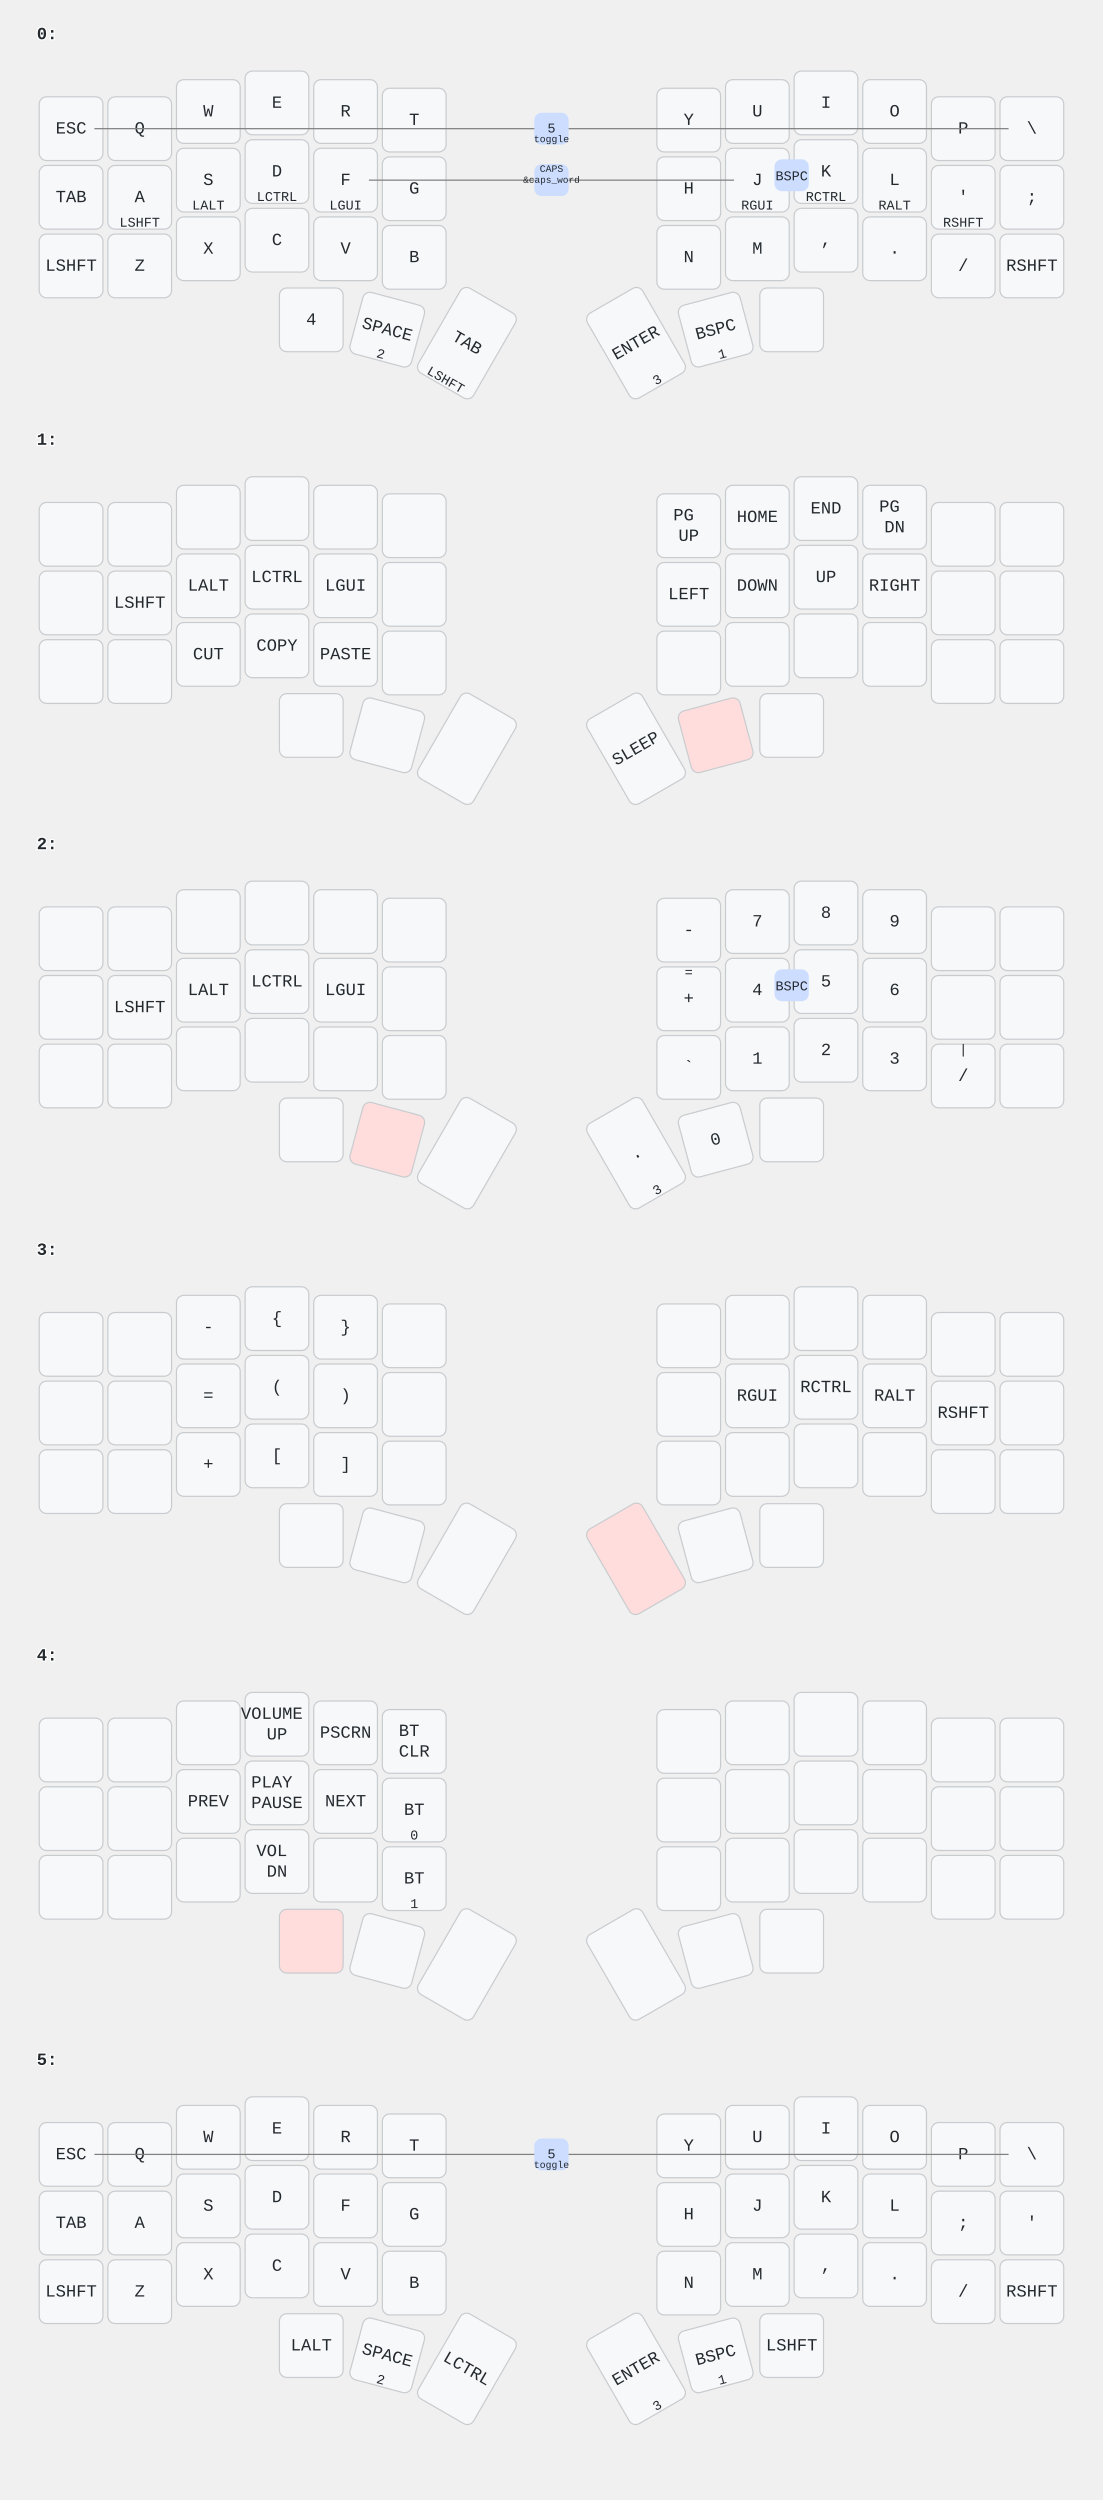
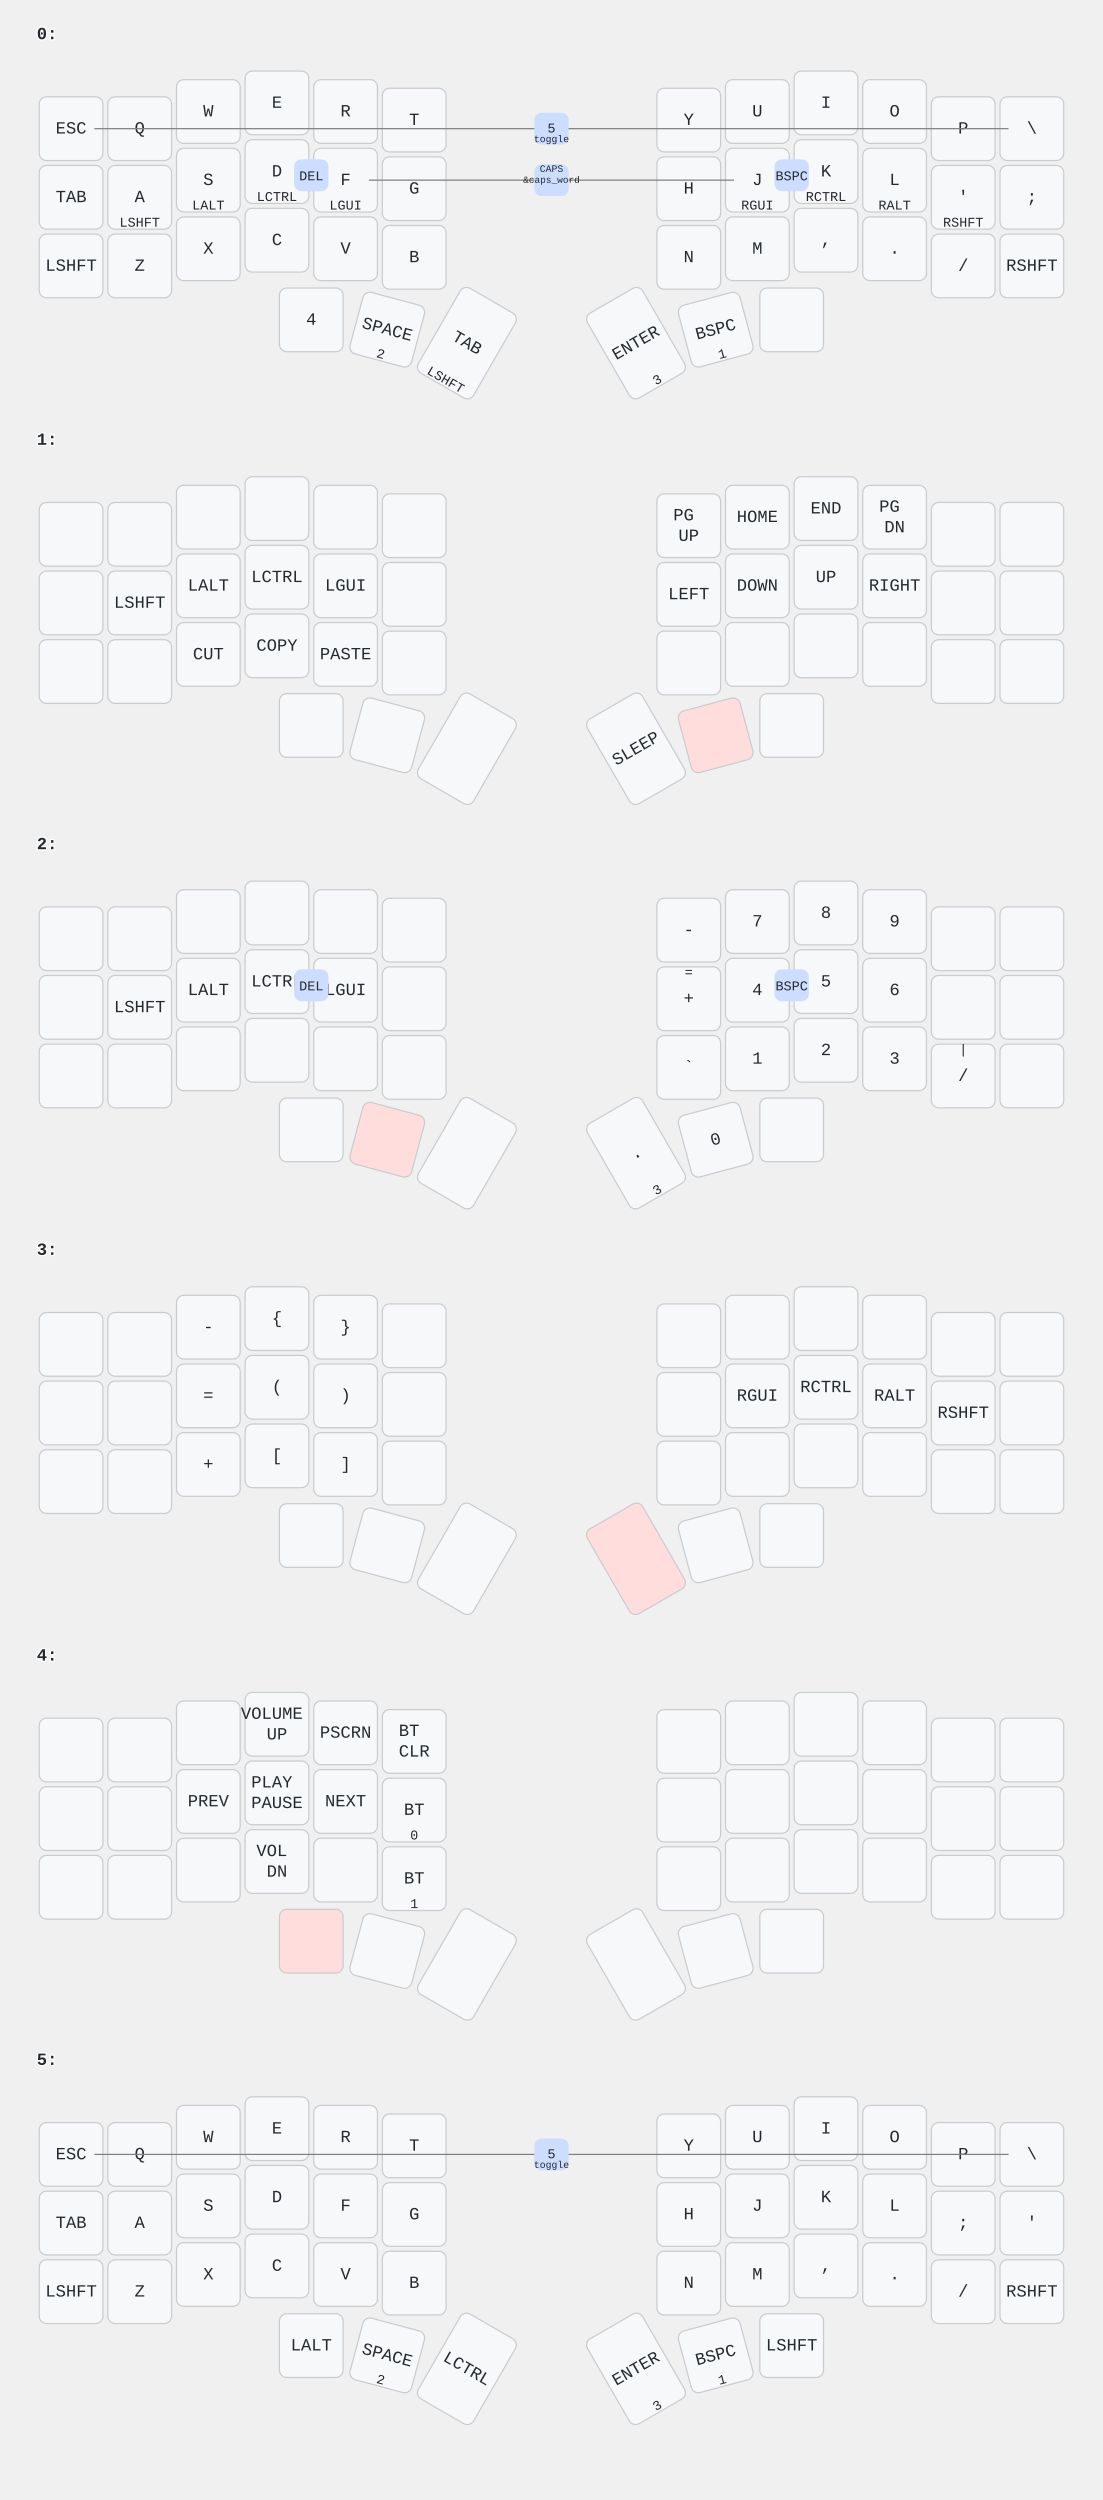
<svg xmlns="http://www.w3.org/2000/svg" width="900" height="2040" viewBox="0 0 900 2040" class="keymap">
  <style>/* inherit to force styles through use tags */
svg path {
    fill: inherit;
}

/* font and background color specifications */
svg.keymap {
    font-family: SFMono-Regular,Consolas,Liberation Mono,Menlo,monospace;
    font-size: 14px;
    font-kerning: normal;
    text-rendering: optimizeLegibility;
    fill: #24292e;
}

/* default key styling */
rect.key {
    fill: #f6f8fa;
    stroke: #c9cccf;
    stroke-width: 1;
}

/* default key side styling, only used is draw_key_sides is set */
rect.side {
    filter: brightness(90%);
}

/* color accent for combo boxes */
rect.combo, rect.combo-separate {
    fill: #cdf;
}

/* color accent for held keys */
rect.held, rect.combo.held {
    fill: #fdd;
}

/* color accent for ghost (optional) keys */
rect.ghost, rect.combo.ghost {
    stroke-dasharray: 4, 4;
    stroke-width: 2;
}

text {
    text-anchor: middle;
    dominant-baseline: middle;
}

/* styling for layer labels */
text.label {
    font-weight: bold;
    text-anchor: start;
    stroke: white;
    stroke-width: 2;
    paint-order: stroke;
}

/* styling for combo tap, and key hold/shifted label text */
text.combo, text.hold, text.shifted {
    font-size: 11px;
}

text.hold {
    text-anchor: middle;
    dominant-baseline: auto;
}

text.shifted {
    text-anchor: middle;
    dominant-baseline: hanging;
}

/* styling for hold/shifted label text in combo box */
text.combo.hold, text.combo.shifted {
    font-size: 8px;
}

/* lighter symbol for transparent keys */
text.trans {
    fill: #7b7e81;
}

/* styling for combo dendrons */
path.combo {
    stroke-width: 1;
    stroke: gray;
    fill: none;
}

/* Start Tabler Icons Cleanup */
/* cannot use height/width with glyphs */
.icon-tabler &gt; path {
    fill: inherit;
    stroke: inherit;
    stroke-width: 2;
}
/* hide tabler's default box */
.icon-tabler &gt; path[stroke="none"][fill="none"] {
    visibility: hidden;
}
/* End Tabler Icons Cleanup */
</style>
  <g transform="translate(30, 0)" class="layer-0">
    <text x="0" y="28" class="label">0:</text>
    <g transform="translate(0, 56)">
      <g transform="translate(28, 49)" class="key keypos-0">
        <rect rx="6" ry="6" x="-26" y="-26" width="52" height="52" class="key" />
        <text x="0" y="0" class="key tap">ESC</text>
      </g>
      <g transform="translate(84, 49)" class="key keypos-1">
        <rect rx="6" ry="6" x="-26" y="-26" width="52" height="52" class="key" />
        <text x="0" y="0" class="key tap">Q</text>
      </g>
      <g transform="translate(140, 35)" class="key keypos-2">
        <rect rx="6" ry="6" x="-26" y="-26" width="52" height="52" class="key" />
        <text x="0" y="0" class="key tap">W</text>
      </g>
      <g transform="translate(196, 28)" class="key keypos-3">
        <rect rx="6" ry="6" x="-26" y="-26" width="52" height="52" class="key" />
        <text x="0" y="0" class="key tap">E</text>
      </g>
      <g transform="translate(252, 35)" class="key keypos-4">
        <rect rx="6" ry="6" x="-26" y="-26" width="52" height="52" class="key" />
        <text x="0" y="0" class="key tap">R</text>
      </g>
      <g transform="translate(308, 42)" class="key keypos-5">
        <rect rx="6" ry="6" x="-26" y="-26" width="52" height="52" class="key" />
        <text x="0" y="0" class="key tap">T</text>
      </g>
      <g transform="translate(532, 42)" class="key keypos-6">
        <rect rx="6" ry="6" x="-26" y="-26" width="52" height="52" class="key" />
        <text x="0" y="0" class="key tap">Y</text>
      </g>
      <g transform="translate(588, 35)" class="key keypos-7">
        <rect rx="6" ry="6" x="-26" y="-26" width="52" height="52" class="key" />
        <text x="0" y="0" class="key tap">U</text>
      </g>
      <g transform="translate(644, 28)" class="key keypos-8">
        <rect rx="6" ry="6" x="-26" y="-26" width="52" height="52" class="key" />
        <text x="0" y="0" class="key tap">I</text>
      </g>
      <g transform="translate(700, 35)" class="key keypos-9">
        <rect rx="6" ry="6" x="-26" y="-26" width="52" height="52" class="key" />
        <text x="0" y="0" class="key tap">O</text>
      </g>
      <g transform="translate(756, 49)" class="key keypos-10">
        <rect rx="6" ry="6" x="-26" y="-26" width="52" height="52" class="key" />
        <text x="0" y="0" class="key tap">P</text>
      </g>
      <g transform="translate(812, 49)" class="key keypos-11">
        <rect rx="6" ry="6" x="-26" y="-26" width="52" height="52" class="key" />
        <text x="0" y="0" class="key tap">\</text>
      </g>
      <g transform="translate(28, 105)" class="key keypos-12">
        <rect rx="6" ry="6" x="-26" y="-26" width="52" height="52" class="key" />
        <text x="0" y="0" class="key tap">TAB</text>
      </g>
      <g transform="translate(84, 105)" class="key keypos-13">
        <rect rx="6" ry="6" x="-26" y="-26" width="52" height="52" class="key" />
        <text x="0" y="0" class="key tap">A</text>
        <text x="0" y="24" class="key hold">LSHFT</text>
      </g>
      <g transform="translate(140, 91)" class="key keypos-14">
        <rect rx="6" ry="6" x="-26" y="-26" width="52" height="52" class="key" />
        <text x="0" y="0" class="key tap">S</text>
        <text x="0" y="24" class="key hold">LALT</text>
      </g>
      <g transform="translate(196, 84)" class="key keypos-15">
        <rect rx="6" ry="6" x="-26" y="-26" width="52" height="52" class="key" />
        <text x="0" y="0" class="key tap">D</text>
        <text x="0" y="24" class="key hold">LCTRL</text>
      </g>
      <g transform="translate(252, 91)" class="key keypos-16">
        <rect rx="6" ry="6" x="-26" y="-26" width="52" height="52" class="key" />
        <text x="0" y="0" class="key tap">F</text>
        <text x="0" y="24" class="key hold">LGUI</text>
      </g>
      <g transform="translate(308, 98)" class="key keypos-17">
        <rect rx="6" ry="6" x="-26" y="-26" width="52" height="52" class="key" />
        <text x="0" y="0" class="key tap">G</text>
      </g>
      <g transform="translate(532, 98)" class="key keypos-18">
        <rect rx="6" ry="6" x="-26" y="-26" width="52" height="52" class="key" />
        <text x="0" y="0" class="key tap">H</text>
      </g>
      <g transform="translate(588, 91)" class="key keypos-19">
        <rect rx="6" ry="6" x="-26" y="-26" width="52" height="52" class="key" />
        <text x="0" y="0" class="key tap">J</text>
        <text x="0" y="24" class="key hold">RGUI</text>
      </g>
      <g transform="translate(644, 84)" class="key keypos-20">
        <rect rx="6" ry="6" x="-26" y="-26" width="52" height="52" class="key" />
        <text x="0" y="0" class="key tap">K</text>
        <text x="0" y="24" class="key hold">RCTRL</text>
      </g>
      <g transform="translate(700, 91)" class="key keypos-21">
        <rect rx="6" ry="6" x="-26" y="-26" width="52" height="52" class="key" />
        <text x="0" y="0" class="key tap">L</text>
        <text x="0" y="24" class="key hold">RALT</text>
      </g>
      <g transform="translate(756, 105)" class="key keypos-22">
        <rect rx="6" ry="6" x="-26" y="-26" width="52" height="52" class="key" />
        <text x="0" y="0" class="key tap">'</text>
        <text x="0" y="24" class="key hold">RSHFT</text>
      </g>
      <g transform="translate(812, 105)" class="key keypos-23">
        <rect rx="6" ry="6" x="-26" y="-26" width="52" height="52" class="key" />
        <text x="0" y="0" class="key tap">;</text>
      </g>
      <g transform="translate(28, 161)" class="key keypos-24">
        <rect rx="6" ry="6" x="-26" y="-26" width="52" height="52" class="key" />
        <text x="0" y="0" class="key tap">LSHFT</text>
      </g>
      <g transform="translate(84, 161)" class="key keypos-25">
        <rect rx="6" ry="6" x="-26" y="-26" width="52" height="52" class="key" />
        <text x="0" y="0" class="key tap">Z</text>
      </g>
      <g transform="translate(140, 147)" class="key keypos-26">
        <rect rx="6" ry="6" x="-26" y="-26" width="52" height="52" class="key" />
        <text x="0" y="0" class="key tap">X</text>
      </g>
      <g transform="translate(196, 140)" class="key keypos-27">
        <rect rx="6" ry="6" x="-26" y="-26" width="52" height="52" class="key" />
        <text x="0" y="0" class="key tap">C</text>
      </g>
      <g transform="translate(252, 147)" class="key keypos-28">
        <rect rx="6" ry="6" x="-26" y="-26" width="52" height="52" class="key" />
        <text x="0" y="0" class="key tap">V</text>
      </g>
      <g transform="translate(308, 154)" class="key keypos-29">
        <rect rx="6" ry="6" x="-26" y="-26" width="52" height="52" class="key" />
        <text x="0" y="0" class="key tap">B</text>
      </g>
      <g transform="translate(532, 154)" class="key keypos-30">
        <rect rx="6" ry="6" x="-26" y="-26" width="52" height="52" class="key" />
        <text x="0" y="0" class="key tap">N</text>
      </g>
      <g transform="translate(588, 147)" class="key keypos-31">
        <rect rx="6" ry="6" x="-26" y="-26" width="52" height="52" class="key" />
        <text x="0" y="0" class="key tap">M</text>
      </g>
      <g transform="translate(644, 140)" class="key keypos-32">
        <rect rx="6" ry="6" x="-26" y="-26" width="52" height="52" class="key" />
        <text x="0" y="0" class="key tap">,</text>
      </g>
      <g transform="translate(700, 147)" class="key keypos-33">
        <rect rx="6" ry="6" x="-26" y="-26" width="52" height="52" class="key" />
        <text x="0" y="0" class="key tap">.</text>
      </g>
      <g transform="translate(756, 161)" class="key keypos-34">
        <rect rx="6" ry="6" x="-26" y="-26" width="52" height="52" class="key" />
        <text x="0" y="0" class="key tap">/</text>
      </g>
      <g transform="translate(812, 161)" class="key keypos-35">
        <rect rx="6" ry="6" x="-26" y="-26" width="52" height="52" class="key" />
        <text x="0" y="0" class="key tap">RSHFT</text>
      </g>
      <g transform="translate(224, 205)" class="key keypos-36">
        <rect rx="6" ry="6" x="-26" y="-26" width="52" height="52" class="key" />
        <text x="0" y="0" class="key tap">4</text>
      </g>
      <g transform="translate(286, 213) rotate(15.0)" class="key keypos-37">
        <rect rx="6" ry="6" x="-26" y="-26" width="52" height="52" class="key" />
        <text x="0" y="0" class="key tap">SPACE</text>
        <text x="0" y="24" class="key hold">2</text>
      </g>
      <g transform="translate(351, 224) rotate(30.0)" class="key keypos-38">
        <rect rx="6" ry="6" x="-26" y="-40" width="52" height="80" class="key" />
        <text x="0" y="0" class="key tap">TAB</text>
        <text x="0" y="38" class="key hold">LSHFT</text>
      </g>
      <g transform="translate(489, 224) rotate(-30.0)" class="key keypos-39">
        <rect rx="6" ry="6" x="-26" y="-40" width="52" height="80" class="key" />
        <text x="0" y="0" class="key tap">ENTER</text>
        <text x="0" y="38" class="key hold">3</text>
      </g>
      <g transform="translate(554, 213) rotate(-15.0)" class="key keypos-40">
        <rect rx="6" ry="6" x="-26" y="-26" width="52" height="52" class="key" />
        <text x="0" y="0" class="key tap">BSPC</text>
        <text x="0" y="24" class="key hold">1</text>
      </g>
      <g transform="translate(616, 205)" class="key keypos-41">
        <rect rx="6" ry="6" x="-26" y="-26" width="52" height="52" class="key" />
      </g>
      <g class="combo combopos-0">
+         <rect rx="6" ry="6" x="210" y="74" width="28" height="26" class="combo" />
+         <text x="224" y="88" class="combo tap">DEL</text>
+       </g>
+       <g class="combo combopos-1">
        <rect rx="6" ry="6" x="602" y="74" width="28" height="26" class="combo" />
        <text x="616" y="88" class="combo tap">BSPC</text>
      </g>
-       <g class="combo combopos-1">
+       <g class="combo combopos-2">
        <path d="M420,91 l-149,0" class="combo" />
        <path d="M420,91 l149,0" class="combo" />
        <rect rx="6" ry="6" x="406" y="78" width="28" height="26" class="combo" />
        <text x="420" y="91" class="combo tap">
          <tspan style="font-size: 70%">&amp;caps_word</tspan>
        </text>
        <text x="420" y="80" class="combo shifted">CAPS</text>
      </g>
-       <g class="combo combopos-2">
+       <g class="combo combopos-3">
        <path d="M420,49 l-373,0" class="combo" />
        <path d="M420,49 l373,0" class="combo" />
        <rect rx="6" ry="6" x="406" y="36" width="28" height="26" class="combo" />
        <text x="420" y="49" class="combo tap">5</text>
        <text x="420" y="60" class="combo hold">toggle</text>
      </g>
    </g>
  </g>
  <g transform="translate(30, 331)" class="layer-1">
    <text x="0" y="28" class="label">1:</text>
    <g transform="translate(0, 56)">
      <g transform="translate(28, 49)" class="key keypos-0">
        <rect rx="6" ry="6" x="-26" y="-26" width="52" height="52" class="key" />
      </g>
      <g transform="translate(84, 49)" class="key keypos-1">
        <rect rx="6" ry="6" x="-26" y="-26" width="52" height="52" class="key" />
      </g>
      <g transform="translate(140, 35)" class="key keypos-2">
        <rect rx="6" ry="6" x="-26" y="-26" width="52" height="52" class="key" />
      </g>
      <g transform="translate(196, 28)" class="key keypos-3">
        <rect rx="6" ry="6" x="-26" y="-26" width="52" height="52" class="key" />
      </g>
      <g transform="translate(252, 35)" class="key keypos-4">
        <rect rx="6" ry="6" x="-26" y="-26" width="52" height="52" class="key" />
      </g>
      <g transform="translate(308, 42)" class="key keypos-5">
        <rect rx="6" ry="6" x="-26" y="-26" width="52" height="52" class="key" />
      </g>
      <g transform="translate(532, 42)" class="key keypos-6">
        <rect rx="6" ry="6" x="-26" y="-26" width="52" height="52" class="key" />
        <text x="0" y="0" class="key tap">
          <tspan x="0" dy="-0.6em">PG</tspan>
          <tspan x="0" dy="1.2em">UP</tspan>
        </text>
      </g>
      <g transform="translate(588, 35)" class="key keypos-7">
        <rect rx="6" ry="6" x="-26" y="-26" width="52" height="52" class="key" />
        <text x="0" y="0" class="key tap">HOME</text>
      </g>
      <g transform="translate(644, 28)" class="key keypos-8">
        <rect rx="6" ry="6" x="-26" y="-26" width="52" height="52" class="key" />
        <text x="0" y="0" class="key tap">END</text>
      </g>
      <g transform="translate(700, 35)" class="key keypos-9">
        <rect rx="6" ry="6" x="-26" y="-26" width="52" height="52" class="key" />
        <text x="0" y="0" class="key tap">
          <tspan x="0" dy="-0.6em">PG</tspan>
          <tspan x="0" dy="1.2em">DN</tspan>
        </text>
      </g>
      <g transform="translate(756, 49)" class="key keypos-10">
        <rect rx="6" ry="6" x="-26" y="-26" width="52" height="52" class="key" />
      </g>
      <g transform="translate(812, 49)" class="key keypos-11">
        <rect rx="6" ry="6" x="-26" y="-26" width="52" height="52" class="key" />
      </g>
      <g transform="translate(28, 105)" class="key keypos-12">
        <rect rx="6" ry="6" x="-26" y="-26" width="52" height="52" class="key" />
      </g>
      <g transform="translate(84, 105)" class="key keypos-13">
        <rect rx="6" ry="6" x="-26" y="-26" width="52" height="52" class="key" />
        <text x="0" y="0" class="key tap">LSHFT</text>
      </g>
      <g transform="translate(140, 91)" class="key keypos-14">
        <rect rx="6" ry="6" x="-26" y="-26" width="52" height="52" class="key" />
        <text x="0" y="0" class="key tap">LALT</text>
      </g>
      <g transform="translate(196, 84)" class="key keypos-15">
        <rect rx="6" ry="6" x="-26" y="-26" width="52" height="52" class="key" />
        <text x="0" y="0" class="key tap">LCTRL</text>
      </g>
      <g transform="translate(252, 91)" class="key keypos-16">
        <rect rx="6" ry="6" x="-26" y="-26" width="52" height="52" class="key" />
        <text x="0" y="0" class="key tap">LGUI</text>
      </g>
      <g transform="translate(308, 98)" class="key keypos-17">
        <rect rx="6" ry="6" x="-26" y="-26" width="52" height="52" class="key" />
      </g>
      <g transform="translate(532, 98)" class="key keypos-18">
        <rect rx="6" ry="6" x="-26" y="-26" width="52" height="52" class="key" />
        <text x="0" y="0" class="key tap">LEFT</text>
      </g>
      <g transform="translate(588, 91)" class="key keypos-19">
        <rect rx="6" ry="6" x="-26" y="-26" width="52" height="52" class="key" />
        <text x="0" y="0" class="key tap">DOWN</text>
      </g>
      <g transform="translate(644, 84)" class="key keypos-20">
        <rect rx="6" ry="6" x="-26" y="-26" width="52" height="52" class="key" />
        <text x="0" y="0" class="key tap">UP</text>
      </g>
      <g transform="translate(700, 91)" class="key keypos-21">
        <rect rx="6" ry="6" x="-26" y="-26" width="52" height="52" class="key" />
        <text x="0" y="0" class="key tap">RIGHT</text>
      </g>
      <g transform="translate(756, 105)" class="key keypos-22">
        <rect rx="6" ry="6" x="-26" y="-26" width="52" height="52" class="key" />
      </g>
      <g transform="translate(812, 105)" class="key keypos-23">
        <rect rx="6" ry="6" x="-26" y="-26" width="52" height="52" class="key" />
      </g>
      <g transform="translate(28, 161)" class="key keypos-24">
        <rect rx="6" ry="6" x="-26" y="-26" width="52" height="52" class="key" />
      </g>
      <g transform="translate(84, 161)" class="key keypos-25">
        <rect rx="6" ry="6" x="-26" y="-26" width="52" height="52" class="key" />
      </g>
      <g transform="translate(140, 147)" class="key keypos-26">
        <rect rx="6" ry="6" x="-26" y="-26" width="52" height="52" class="key" />
        <text x="0" y="0" class="key tap">CUT</text>
      </g>
      <g transform="translate(196, 140)" class="key keypos-27">
        <rect rx="6" ry="6" x="-26" y="-26" width="52" height="52" class="key" />
        <text x="0" y="0" class="key tap">COPY</text>
      </g>
      <g transform="translate(252, 147)" class="key keypos-28">
        <rect rx="6" ry="6" x="-26" y="-26" width="52" height="52" class="key" />
        <text x="0" y="0" class="key tap">PASTE</text>
      </g>
      <g transform="translate(308, 154)" class="key keypos-29">
        <rect rx="6" ry="6" x="-26" y="-26" width="52" height="52" class="key" />
      </g>
      <g transform="translate(532, 154)" class="key keypos-30">
        <rect rx="6" ry="6" x="-26" y="-26" width="52" height="52" class="key" />
      </g>
      <g transform="translate(588, 147)" class="key keypos-31">
        <rect rx="6" ry="6" x="-26" y="-26" width="52" height="52" class="key" />
      </g>
      <g transform="translate(644, 140)" class="key keypos-32">
        <rect rx="6" ry="6" x="-26" y="-26" width="52" height="52" class="key" />
      </g>
      <g transform="translate(700, 147)" class="key keypos-33">
        <rect rx="6" ry="6" x="-26" y="-26" width="52" height="52" class="key" />
      </g>
      <g transform="translate(756, 161)" class="key keypos-34">
        <rect rx="6" ry="6" x="-26" y="-26" width="52" height="52" class="key" />
      </g>
      <g transform="translate(812, 161)" class="key keypos-35">
        <rect rx="6" ry="6" x="-26" y="-26" width="52" height="52" class="key" />
      </g>
      <g transform="translate(224, 205)" class="key keypos-36">
        <rect rx="6" ry="6" x="-26" y="-26" width="52" height="52" class="key" />
      </g>
      <g transform="translate(286, 213) rotate(15.0)" class="key keypos-37">
        <rect rx="6" ry="6" x="-26" y="-26" width="52" height="52" class="key" />
      </g>
      <g transform="translate(351, 224) rotate(30.0)" class="key keypos-38">
        <rect rx="6" ry="6" x="-26" y="-40" width="52" height="80" class="key" />
      </g>
      <g transform="translate(489, 224) rotate(-30.0)" class="key keypos-39">
        <rect rx="6" ry="6" x="-26" y="-40" width="52" height="80" class="key" />
        <text x="0" y="0" class="key tap">SLEEP</text>
      </g>
      <g transform="translate(554, 213) rotate(-15.0)" class="key held keypos-40">
        <rect rx="6" ry="6" x="-26" y="-26" width="52" height="52" class="key held" />
      </g>
      <g transform="translate(616, 205)" class="key keypos-41">
        <rect rx="6" ry="6" x="-26" y="-26" width="52" height="52" class="key" />
      </g>
    </g>
  </g>
  <g transform="translate(30, 661)" class="layer-2">
    <text x="0" y="28" class="label">2:</text>
    <g transform="translate(0, 56)">
      <g transform="translate(28, 49)" class="key keypos-0">
        <rect rx="6" ry="6" x="-26" y="-26" width="52" height="52" class="key" />
      </g>
      <g transform="translate(84, 49)" class="key keypos-1">
        <rect rx="6" ry="6" x="-26" y="-26" width="52" height="52" class="key" />
      </g>
      <g transform="translate(140, 35)" class="key keypos-2">
        <rect rx="6" ry="6" x="-26" y="-26" width="52" height="52" class="key" />
      </g>
      <g transform="translate(196, 28)" class="key keypos-3">
        <rect rx="6" ry="6" x="-26" y="-26" width="52" height="52" class="key" />
      </g>
      <g transform="translate(252, 35)" class="key keypos-4">
        <rect rx="6" ry="6" x="-26" y="-26" width="52" height="52" class="key" />
      </g>
      <g transform="translate(308, 42)" class="key keypos-5">
        <rect rx="6" ry="6" x="-26" y="-26" width="52" height="52" class="key" />
      </g>
      <g transform="translate(532, 42)" class="key keypos-6">
        <rect rx="6" ry="6" x="-26" y="-26" width="52" height="52" class="key" />
        <text x="0" y="0" class="key tap">-</text>
      </g>
      <g transform="translate(588, 35)" class="key keypos-7">
        <rect rx="6" ry="6" x="-26" y="-26" width="52" height="52" class="key" />
        <text x="0" y="0" class="key tap">7</text>
      </g>
      <g transform="translate(644, 28)" class="key keypos-8">
        <rect rx="6" ry="6" x="-26" y="-26" width="52" height="52" class="key" />
        <text x="0" y="0" class="key tap">8</text>
      </g>
      <g transform="translate(700, 35)" class="key keypos-9">
        <rect rx="6" ry="6" x="-26" y="-26" width="52" height="52" class="key" />
        <text x="0" y="0" class="key tap">9</text>
      </g>
      <g transform="translate(756, 49)" class="key keypos-10">
        <rect rx="6" ry="6" x="-26" y="-26" width="52" height="52" class="key" />
      </g>
      <g transform="translate(812, 49)" class="key keypos-11">
        <rect rx="6" ry="6" x="-26" y="-26" width="52" height="52" class="key" />
      </g>
      <g transform="translate(28, 105)" class="key keypos-12">
        <rect rx="6" ry="6" x="-26" y="-26" width="52" height="52" class="key" />
      </g>
      <g transform="translate(84, 105)" class="key keypos-13">
        <rect rx="6" ry="6" x="-26" y="-26" width="52" height="52" class="key" />
        <text x="0" y="0" class="key tap">LSHFT</text>
      </g>
      <g transform="translate(140, 91)" class="key keypos-14">
        <rect rx="6" ry="6" x="-26" y="-26" width="52" height="52" class="key" />
        <text x="0" y="0" class="key tap">LALT</text>
      </g>
      <g transform="translate(196, 84)" class="key keypos-15">
        <rect rx="6" ry="6" x="-26" y="-26" width="52" height="52" class="key" />
        <text x="0" y="0" class="key tap">LCTRL</text>
      </g>
      <g transform="translate(252, 91)" class="key keypos-16">
        <rect rx="6" ry="6" x="-26" y="-26" width="52" height="52" class="key" />
        <text x="0" y="0" class="key tap">LGUI</text>
      </g>
      <g transform="translate(308, 98)" class="key keypos-17">
        <rect rx="6" ry="6" x="-26" y="-26" width="52" height="52" class="key" />
      </g>
      <g transform="translate(532, 98)" class="key keypos-18">
        <rect rx="6" ry="6" x="-26" y="-26" width="52" height="52" class="key" />
        <text x="0" y="0" class="key tap">+</text>
        <text x="0" y="-24" class="key shifted">=</text>
      </g>
      <g transform="translate(588, 91)" class="key keypos-19">
        <rect rx="6" ry="6" x="-26" y="-26" width="52" height="52" class="key" />
        <text x="0" y="0" class="key tap">4</text>
      </g>
      <g transform="translate(644, 84)" class="key keypos-20">
        <rect rx="6" ry="6" x="-26" y="-26" width="52" height="52" class="key" />
        <text x="0" y="0" class="key tap">5</text>
      </g>
      <g transform="translate(700, 91)" class="key keypos-21">
        <rect rx="6" ry="6" x="-26" y="-26" width="52" height="52" class="key" />
        <text x="0" y="0" class="key tap">6</text>
      </g>
      <g transform="translate(756, 105)" class="key keypos-22">
        <rect rx="6" ry="6" x="-26" y="-26" width="52" height="52" class="key" />
      </g>
      <g transform="translate(812, 105)" class="key keypos-23">
        <rect rx="6" ry="6" x="-26" y="-26" width="52" height="52" class="key" />
      </g>
      <g transform="translate(28, 161)" class="key keypos-24">
        <rect rx="6" ry="6" x="-26" y="-26" width="52" height="52" class="key" />
      </g>
      <g transform="translate(84, 161)" class="key keypos-25">
        <rect rx="6" ry="6" x="-26" y="-26" width="52" height="52" class="key" />
      </g>
      <g transform="translate(140, 147)" class="key keypos-26">
        <rect rx="6" ry="6" x="-26" y="-26" width="52" height="52" class="key" />
      </g>
      <g transform="translate(196, 140)" class="key keypos-27">
        <rect rx="6" ry="6" x="-26" y="-26" width="52" height="52" class="key" />
      </g>
      <g transform="translate(252, 147)" class="key keypos-28">
        <rect rx="6" ry="6" x="-26" y="-26" width="52" height="52" class="key" />
      </g>
      <g transform="translate(308, 154)" class="key keypos-29">
        <rect rx="6" ry="6" x="-26" y="-26" width="52" height="52" class="key" />
      </g>
      <g transform="translate(532, 154)" class="key keypos-30">
        <rect rx="6" ry="6" x="-26" y="-26" width="52" height="52" class="key" />
        <text x="0" y="0" class="key tap">`</text>
      </g>
      <g transform="translate(588, 147)" class="key keypos-31">
        <rect rx="6" ry="6" x="-26" y="-26" width="52" height="52" class="key" />
        <text x="0" y="0" class="key tap">1</text>
      </g>
      <g transform="translate(644, 140)" class="key keypos-32">
        <rect rx="6" ry="6" x="-26" y="-26" width="52" height="52" class="key" />
        <text x="0" y="0" class="key tap">2</text>
      </g>
      <g transform="translate(700, 147)" class="key keypos-33">
        <rect rx="6" ry="6" x="-26" y="-26" width="52" height="52" class="key" />
        <text x="0" y="0" class="key tap">3</text>
      </g>
      <g transform="translate(756, 161)" class="key keypos-34">
        <rect rx="6" ry="6" x="-26" y="-26" width="52" height="52" class="key" />
        <text x="0" y="0" class="key tap">/</text>
        <text x="0" y="-24" class="key shifted">|</text>
      </g>
      <g transform="translate(812, 161)" class="key keypos-35">
        <rect rx="6" ry="6" x="-26" y="-26" width="52" height="52" class="key" />
      </g>
      <g transform="translate(224, 205)" class="key keypos-36">
        <rect rx="6" ry="6" x="-26" y="-26" width="52" height="52" class="key" />
      </g>
      <g transform="translate(286, 213) rotate(15.0)" class="key held keypos-37">
        <rect rx="6" ry="6" x="-26" y="-26" width="52" height="52" class="key held" />
      </g>
      <g transform="translate(351, 224) rotate(30.0)" class="key keypos-38">
        <rect rx="6" ry="6" x="-26" y="-40" width="52" height="80" class="key" />
      </g>
      <g transform="translate(489, 224) rotate(-30.0)" class="key keypos-39">
        <rect rx="6" ry="6" x="-26" y="-40" width="52" height="80" class="key" />
        <text x="0" y="0" class="key tap">.</text>
        <text x="0" y="38" class="key hold">3</text>
      </g>
      <g transform="translate(554, 213) rotate(-15.0)" class="key keypos-40">
        <rect rx="6" ry="6" x="-26" y="-26" width="52" height="52" class="key" />
        <text x="0" y="0" class="key tap">0</text>
      </g>
      <g transform="translate(616, 205)" class="key keypos-41">
        <rect rx="6" ry="6" x="-26" y="-26" width="52" height="52" class="key" />
      </g>
      <g class="combo combopos-0">
+         <rect rx="6" ry="6" x="210" y="74" width="28" height="26" class="combo" />
+         <text x="224" y="88" class="combo tap">DEL</text>
+       </g>
+       <g class="combo combopos-1">
        <rect rx="6" ry="6" x="602" y="74" width="28" height="26" class="combo" />
        <text x="616" y="88" class="combo tap">BSPC</text>
      </g>
    </g>
  </g>
  <g transform="translate(30, 992)" class="layer-3">
    <text x="0" y="28" class="label">3:</text>
    <g transform="translate(0, 56)">
      <g transform="translate(28, 49)" class="key keypos-0">
        <rect rx="6" ry="6" x="-26" y="-26" width="52" height="52" class="key" />
      </g>
      <g transform="translate(84, 49)" class="key keypos-1">
        <rect rx="6" ry="6" x="-26" y="-26" width="52" height="52" class="key" />
      </g>
      <g transform="translate(140, 35)" class="key keypos-2">
        <rect rx="6" ry="6" x="-26" y="-26" width="52" height="52" class="key" />
        <text x="0" y="0" class="key tap">-</text>
      </g>
      <g transform="translate(196, 28)" class="key keypos-3">
        <rect rx="6" ry="6" x="-26" y="-26" width="52" height="52" class="key" />
        <text x="0" y="0" class="key tap">{</text>
      </g>
      <g transform="translate(252, 35)" class="key keypos-4">
        <rect rx="6" ry="6" x="-26" y="-26" width="52" height="52" class="key" />
        <text x="0" y="0" class="key tap">}</text>
      </g>
      <g transform="translate(308, 42)" class="key keypos-5">
        <rect rx="6" ry="6" x="-26" y="-26" width="52" height="52" class="key" />
      </g>
      <g transform="translate(532, 42)" class="key keypos-6">
        <rect rx="6" ry="6" x="-26" y="-26" width="52" height="52" class="key" />
      </g>
      <g transform="translate(588, 35)" class="key keypos-7">
        <rect rx="6" ry="6" x="-26" y="-26" width="52" height="52" class="key" />
      </g>
      <g transform="translate(644, 28)" class="key keypos-8">
        <rect rx="6" ry="6" x="-26" y="-26" width="52" height="52" class="key" />
      </g>
      <g transform="translate(700, 35)" class="key keypos-9">
        <rect rx="6" ry="6" x="-26" y="-26" width="52" height="52" class="key" />
      </g>
      <g transform="translate(756, 49)" class="key keypos-10">
        <rect rx="6" ry="6" x="-26" y="-26" width="52" height="52" class="key" />
      </g>
      <g transform="translate(812, 49)" class="key keypos-11">
        <rect rx="6" ry="6" x="-26" y="-26" width="52" height="52" class="key" />
      </g>
      <g transform="translate(28, 105)" class="key keypos-12">
        <rect rx="6" ry="6" x="-26" y="-26" width="52" height="52" class="key" />
      </g>
      <g transform="translate(84, 105)" class="key keypos-13">
        <rect rx="6" ry="6" x="-26" y="-26" width="52" height="52" class="key" />
      </g>
      <g transform="translate(140, 91)" class="key keypos-14">
        <rect rx="6" ry="6" x="-26" y="-26" width="52" height="52" class="key" />
        <text x="0" y="0" class="key tap">=</text>
      </g>
      <g transform="translate(196, 84)" class="key keypos-15">
        <rect rx="6" ry="6" x="-26" y="-26" width="52" height="52" class="key" />
        <text x="0" y="0" class="key tap">(</text>
      </g>
      <g transform="translate(252, 91)" class="key keypos-16">
        <rect rx="6" ry="6" x="-26" y="-26" width="52" height="52" class="key" />
        <text x="0" y="0" class="key tap">)</text>
      </g>
      <g transform="translate(308, 98)" class="key keypos-17">
        <rect rx="6" ry="6" x="-26" y="-26" width="52" height="52" class="key" />
      </g>
      <g transform="translate(532, 98)" class="key keypos-18">
        <rect rx="6" ry="6" x="-26" y="-26" width="52" height="52" class="key" />
      </g>
      <g transform="translate(588, 91)" class="key keypos-19">
        <rect rx="6" ry="6" x="-26" y="-26" width="52" height="52" class="key" />
        <text x="0" y="0" class="key tap">RGUI</text>
      </g>
      <g transform="translate(644, 84)" class="key keypos-20">
        <rect rx="6" ry="6" x="-26" y="-26" width="52" height="52" class="key" />
        <text x="0" y="0" class="key tap">RCTRL</text>
      </g>
      <g transform="translate(700, 91)" class="key keypos-21">
        <rect rx="6" ry="6" x="-26" y="-26" width="52" height="52" class="key" />
        <text x="0" y="0" class="key tap">RALT</text>
      </g>
      <g transform="translate(756, 105)" class="key keypos-22">
        <rect rx="6" ry="6" x="-26" y="-26" width="52" height="52" class="key" />
        <text x="0" y="0" class="key tap">RSHFT</text>
      </g>
      <g transform="translate(812, 105)" class="key keypos-23">
        <rect rx="6" ry="6" x="-26" y="-26" width="52" height="52" class="key" />
      </g>
      <g transform="translate(28, 161)" class="key keypos-24">
        <rect rx="6" ry="6" x="-26" y="-26" width="52" height="52" class="key" />
      </g>
      <g transform="translate(84, 161)" class="key keypos-25">
        <rect rx="6" ry="6" x="-26" y="-26" width="52" height="52" class="key" />
      </g>
      <g transform="translate(140, 147)" class="key keypos-26">
        <rect rx="6" ry="6" x="-26" y="-26" width="52" height="52" class="key" />
        <text x="0" y="0" class="key tap">+</text>
      </g>
      <g transform="translate(196, 140)" class="key keypos-27">
        <rect rx="6" ry="6" x="-26" y="-26" width="52" height="52" class="key" />
        <text x="0" y="0" class="key tap">[</text>
      </g>
      <g transform="translate(252, 147)" class="key keypos-28">
        <rect rx="6" ry="6" x="-26" y="-26" width="52" height="52" class="key" />
        <text x="0" y="0" class="key tap">]</text>
      </g>
      <g transform="translate(308, 154)" class="key keypos-29">
        <rect rx="6" ry="6" x="-26" y="-26" width="52" height="52" class="key" />
      </g>
      <g transform="translate(532, 154)" class="key keypos-30">
        <rect rx="6" ry="6" x="-26" y="-26" width="52" height="52" class="key" />
      </g>
      <g transform="translate(588, 147)" class="key keypos-31">
        <rect rx="6" ry="6" x="-26" y="-26" width="52" height="52" class="key" />
      </g>
      <g transform="translate(644, 140)" class="key keypos-32">
        <rect rx="6" ry="6" x="-26" y="-26" width="52" height="52" class="key" />
      </g>
      <g transform="translate(700, 147)" class="key keypos-33">
        <rect rx="6" ry="6" x="-26" y="-26" width="52" height="52" class="key" />
      </g>
      <g transform="translate(756, 161)" class="key keypos-34">
        <rect rx="6" ry="6" x="-26" y="-26" width="52" height="52" class="key" />
      </g>
      <g transform="translate(812, 161)" class="key keypos-35">
        <rect rx="6" ry="6" x="-26" y="-26" width="52" height="52" class="key" />
      </g>
      <g transform="translate(224, 205)" class="key keypos-36">
        <rect rx="6" ry="6" x="-26" y="-26" width="52" height="52" class="key" />
      </g>
      <g transform="translate(286, 213) rotate(15.0)" class="key keypos-37">
        <rect rx="6" ry="6" x="-26" y="-26" width="52" height="52" class="key" />
      </g>
      <g transform="translate(351, 224) rotate(30.0)" class="key keypos-38">
        <rect rx="6" ry="6" x="-26" y="-40" width="52" height="80" class="key" />
      </g>
      <g transform="translate(489, 224) rotate(-30.0)" class="key held keypos-39">
        <rect rx="6" ry="6" x="-26" y="-40" width="52" height="80" class="key held" />
      </g>
      <g transform="translate(554, 213) rotate(-15.0)" class="key keypos-40">
        <rect rx="6" ry="6" x="-26" y="-26" width="52" height="52" class="key" />
      </g>
      <g transform="translate(616, 205)" class="key keypos-41">
        <rect rx="6" ry="6" x="-26" y="-26" width="52" height="52" class="key" />
      </g>
    </g>
  </g>
  <g transform="translate(30, 1323)" class="layer-4">
    <text x="0" y="28" class="label">4:</text>
    <g transform="translate(0, 56)">
      <g transform="translate(28, 49)" class="key keypos-0">
        <rect rx="6" ry="6" x="-26" y="-26" width="52" height="52" class="key" />
      </g>
      <g transform="translate(84, 49)" class="key keypos-1">
        <rect rx="6" ry="6" x="-26" y="-26" width="52" height="52" class="key" />
      </g>
      <g transform="translate(140, 35)" class="key keypos-2">
        <rect rx="6" ry="6" x="-26" y="-26" width="52" height="52" class="key" />
      </g>
      <g transform="translate(196, 28)" class="key keypos-3">
        <rect rx="6" ry="6" x="-26" y="-26" width="52" height="52" class="key" />
        <text x="0" y="0" class="key tap">
          <tspan x="0" dy="-0.6em">VOLUME</tspan>
          <tspan x="0" dy="1.2em">UP</tspan>
        </text>
      </g>
      <g transform="translate(252, 35)" class="key keypos-4">
        <rect rx="6" ry="6" x="-26" y="-26" width="52" height="52" class="key" />
        <text x="0" y="0" class="key tap">PSCRN</text>
      </g>
      <g transform="translate(308, 42)" class="key keypos-5">
        <rect rx="6" ry="6" x="-26" y="-26" width="52" height="52" class="key" />
        <text x="0" y="0" class="key tap">
          <tspan x="0" dy="-0.6em">BT</tspan>
          <tspan x="0" dy="1.2em">CLR</tspan>
        </text>
      </g>
      <g transform="translate(532, 42)" class="key keypos-6">
        <rect rx="6" ry="6" x="-26" y="-26" width="52" height="52" class="key" />
      </g>
      <g transform="translate(588, 35)" class="key keypos-7">
        <rect rx="6" ry="6" x="-26" y="-26" width="52" height="52" class="key" />
      </g>
      <g transform="translate(644, 28)" class="key keypos-8">
        <rect rx="6" ry="6" x="-26" y="-26" width="52" height="52" class="key" />
      </g>
      <g transform="translate(700, 35)" class="key keypos-9">
        <rect rx="6" ry="6" x="-26" y="-26" width="52" height="52" class="key" />
      </g>
      <g transform="translate(756, 49)" class="key keypos-10">
        <rect rx="6" ry="6" x="-26" y="-26" width="52" height="52" class="key" />
      </g>
      <g transform="translate(812, 49)" class="key keypos-11">
        <rect rx="6" ry="6" x="-26" y="-26" width="52" height="52" class="key" />
      </g>
      <g transform="translate(28, 105)" class="key keypos-12">
        <rect rx="6" ry="6" x="-26" y="-26" width="52" height="52" class="key" />
      </g>
      <g transform="translate(84, 105)" class="key keypos-13">
        <rect rx="6" ry="6" x="-26" y="-26" width="52" height="52" class="key" />
      </g>
      <g transform="translate(140, 91)" class="key keypos-14">
        <rect rx="6" ry="6" x="-26" y="-26" width="52" height="52" class="key" />
        <text x="0" y="0" class="key tap">PREV</text>
      </g>
      <g transform="translate(196, 84)" class="key keypos-15">
        <rect rx="6" ry="6" x="-26" y="-26" width="52" height="52" class="key" />
        <text x="0" y="0" class="key tap">
          <tspan x="0" dy="-0.6em">PLAY</tspan>
          <tspan x="0" dy="1.2em">PAUSE</tspan>
        </text>
      </g>
      <g transform="translate(252, 91)" class="key keypos-16">
        <rect rx="6" ry="6" x="-26" y="-26" width="52" height="52" class="key" />
        <text x="0" y="0" class="key tap">NEXT</text>
      </g>
      <g transform="translate(308, 98)" class="key keypos-17">
        <rect rx="6" ry="6" x="-26" y="-26" width="52" height="52" class="key" />
        <text x="0" y="0" class="key tap">BT</text>
        <text x="0" y="24" class="key hold">0</text>
      </g>
      <g transform="translate(532, 98)" class="key keypos-18">
        <rect rx="6" ry="6" x="-26" y="-26" width="52" height="52" class="key" />
      </g>
      <g transform="translate(588, 91)" class="key keypos-19">
        <rect rx="6" ry="6" x="-26" y="-26" width="52" height="52" class="key" />
      </g>
      <g transform="translate(644, 84)" class="key keypos-20">
        <rect rx="6" ry="6" x="-26" y="-26" width="52" height="52" class="key" />
      </g>
      <g transform="translate(700, 91)" class="key keypos-21">
        <rect rx="6" ry="6" x="-26" y="-26" width="52" height="52" class="key" />
      </g>
      <g transform="translate(756, 105)" class="key keypos-22">
        <rect rx="6" ry="6" x="-26" y="-26" width="52" height="52" class="key" />
      </g>
      <g transform="translate(812, 105)" class="key keypos-23">
        <rect rx="6" ry="6" x="-26" y="-26" width="52" height="52" class="key" />
      </g>
      <g transform="translate(28, 161)" class="key keypos-24">
        <rect rx="6" ry="6" x="-26" y="-26" width="52" height="52" class="key" />
      </g>
      <g transform="translate(84, 161)" class="key keypos-25">
        <rect rx="6" ry="6" x="-26" y="-26" width="52" height="52" class="key" />
      </g>
      <g transform="translate(140, 147)" class="key keypos-26">
        <rect rx="6" ry="6" x="-26" y="-26" width="52" height="52" class="key" />
      </g>
      <g transform="translate(196, 140)" class="key keypos-27">
        <rect rx="6" ry="6" x="-26" y="-26" width="52" height="52" class="key" />
        <text x="0" y="0" class="key tap">
          <tspan x="0" dy="-0.6em">VOL</tspan>
          <tspan x="0" dy="1.2em">DN</tspan>
        </text>
      </g>
      <g transform="translate(252, 147)" class="key keypos-28">
        <rect rx="6" ry="6" x="-26" y="-26" width="52" height="52" class="key" />
      </g>
      <g transform="translate(308, 154)" class="key keypos-29">
        <rect rx="6" ry="6" x="-26" y="-26" width="52" height="52" class="key" />
        <text x="0" y="0" class="key tap">BT</text>
        <text x="0" y="24" class="key hold">1</text>
      </g>
      <g transform="translate(532, 154)" class="key keypos-30">
        <rect rx="6" ry="6" x="-26" y="-26" width="52" height="52" class="key" />
      </g>
      <g transform="translate(588, 147)" class="key keypos-31">
        <rect rx="6" ry="6" x="-26" y="-26" width="52" height="52" class="key" />
      </g>
      <g transform="translate(644, 140)" class="key keypos-32">
        <rect rx="6" ry="6" x="-26" y="-26" width="52" height="52" class="key" />
      </g>
      <g transform="translate(700, 147)" class="key keypos-33">
        <rect rx="6" ry="6" x="-26" y="-26" width="52" height="52" class="key" />
      </g>
      <g transform="translate(756, 161)" class="key keypos-34">
        <rect rx="6" ry="6" x="-26" y="-26" width="52" height="52" class="key" />
      </g>
      <g transform="translate(812, 161)" class="key keypos-35">
        <rect rx="6" ry="6" x="-26" y="-26" width="52" height="52" class="key" />
      </g>
      <g transform="translate(224, 205)" class="key held keypos-36">
        <rect rx="6" ry="6" x="-26" y="-26" width="52" height="52" class="key held" />
      </g>
      <g transform="translate(286, 213) rotate(15.0)" class="key keypos-37">
        <rect rx="6" ry="6" x="-26" y="-26" width="52" height="52" class="key" />
      </g>
      <g transform="translate(351, 224) rotate(30.0)" class="key keypos-38">
        <rect rx="6" ry="6" x="-26" y="-40" width="52" height="80" class="key" />
      </g>
      <g transform="translate(489, 224) rotate(-30.0)" class="key keypos-39">
        <rect rx="6" ry="6" x="-26" y="-40" width="52" height="80" class="key" />
      </g>
      <g transform="translate(554, 213) rotate(-15.0)" class="key keypos-40">
        <rect rx="6" ry="6" x="-26" y="-26" width="52" height="52" class="key" />
      </g>
      <g transform="translate(616, 205)" class="key keypos-41">
        <rect rx="6" ry="6" x="-26" y="-26" width="52" height="52" class="key" />
      </g>
    </g>
  </g>
  <g transform="translate(30, 1653)" class="layer-5">
    <text x="0" y="28" class="label">5:</text>
    <g transform="translate(0, 56)">
      <g transform="translate(28, 49)" class="key keypos-0">
        <rect rx="6" ry="6" x="-26" y="-26" width="52" height="52" class="key" />
        <text x="0" y="0" class="key tap">ESC</text>
      </g>
      <g transform="translate(84, 49)" class="key keypos-1">
        <rect rx="6" ry="6" x="-26" y="-26" width="52" height="52" class="key" />
        <text x="0" y="0" class="key tap">Q</text>
      </g>
      <g transform="translate(140, 35)" class="key keypos-2">
        <rect rx="6" ry="6" x="-26" y="-26" width="52" height="52" class="key" />
        <text x="0" y="0" class="key tap">W</text>
      </g>
      <g transform="translate(196, 28)" class="key keypos-3">
        <rect rx="6" ry="6" x="-26" y="-26" width="52" height="52" class="key" />
        <text x="0" y="0" class="key tap">E</text>
      </g>
      <g transform="translate(252, 35)" class="key keypos-4">
        <rect rx="6" ry="6" x="-26" y="-26" width="52" height="52" class="key" />
        <text x="0" y="0" class="key tap">R</text>
      </g>
      <g transform="translate(308, 42)" class="key keypos-5">
        <rect rx="6" ry="6" x="-26" y="-26" width="52" height="52" class="key" />
        <text x="0" y="0" class="key tap">T</text>
      </g>
      <g transform="translate(532, 42)" class="key keypos-6">
        <rect rx="6" ry="6" x="-26" y="-26" width="52" height="52" class="key" />
        <text x="0" y="0" class="key tap">Y</text>
      </g>
      <g transform="translate(588, 35)" class="key keypos-7">
        <rect rx="6" ry="6" x="-26" y="-26" width="52" height="52" class="key" />
        <text x="0" y="0" class="key tap">U</text>
      </g>
      <g transform="translate(644, 28)" class="key keypos-8">
        <rect rx="6" ry="6" x="-26" y="-26" width="52" height="52" class="key" />
        <text x="0" y="0" class="key tap">I</text>
      </g>
      <g transform="translate(700, 35)" class="key keypos-9">
        <rect rx="6" ry="6" x="-26" y="-26" width="52" height="52" class="key" />
        <text x="0" y="0" class="key tap">O</text>
      </g>
      <g transform="translate(756, 49)" class="key keypos-10">
        <rect rx="6" ry="6" x="-26" y="-26" width="52" height="52" class="key" />
        <text x="0" y="0" class="key tap">P</text>
      </g>
      <g transform="translate(812, 49)" class="key keypos-11">
        <rect rx="6" ry="6" x="-26" y="-26" width="52" height="52" class="key" />
        <text x="0" y="0" class="key tap">\</text>
      </g>
      <g transform="translate(28, 105)" class="key keypos-12">
        <rect rx="6" ry="6" x="-26" y="-26" width="52" height="52" class="key" />
        <text x="0" y="0" class="key tap">TAB</text>
      </g>
      <g transform="translate(84, 105)" class="key keypos-13">
        <rect rx="6" ry="6" x="-26" y="-26" width="52" height="52" class="key" />
        <text x="0" y="0" class="key tap">A</text>
      </g>
      <g transform="translate(140, 91)" class="key keypos-14">
        <rect rx="6" ry="6" x="-26" y="-26" width="52" height="52" class="key" />
        <text x="0" y="0" class="key tap">S</text>
      </g>
      <g transform="translate(196, 84)" class="key keypos-15">
        <rect rx="6" ry="6" x="-26" y="-26" width="52" height="52" class="key" />
        <text x="0" y="0" class="key tap">D</text>
      </g>
      <g transform="translate(252, 91)" class="key keypos-16">
        <rect rx="6" ry="6" x="-26" y="-26" width="52" height="52" class="key" />
        <text x="0" y="0" class="key tap">F</text>
      </g>
      <g transform="translate(308, 98)" class="key keypos-17">
        <rect rx="6" ry="6" x="-26" y="-26" width="52" height="52" class="key" />
        <text x="0" y="0" class="key tap">G</text>
      </g>
      <g transform="translate(532, 98)" class="key keypos-18">
        <rect rx="6" ry="6" x="-26" y="-26" width="52" height="52" class="key" />
        <text x="0" y="0" class="key tap">H</text>
      </g>
      <g transform="translate(588, 91)" class="key keypos-19">
        <rect rx="6" ry="6" x="-26" y="-26" width="52" height="52" class="key" />
        <text x="0" y="0" class="key tap">J</text>
      </g>
      <g transform="translate(644, 84)" class="key keypos-20">
        <rect rx="6" ry="6" x="-26" y="-26" width="52" height="52" class="key" />
        <text x="0" y="0" class="key tap">K</text>
      </g>
      <g transform="translate(700, 91)" class="key keypos-21">
        <rect rx="6" ry="6" x="-26" y="-26" width="52" height="52" class="key" />
        <text x="0" y="0" class="key tap">L</text>
      </g>
      <g transform="translate(756, 105)" class="key keypos-22">
        <rect rx="6" ry="6" x="-26" y="-26" width="52" height="52" class="key" />
        <text x="0" y="0" class="key tap">;</text>
      </g>
      <g transform="translate(812, 105)" class="key keypos-23">
        <rect rx="6" ry="6" x="-26" y="-26" width="52" height="52" class="key" />
        <text x="0" y="0" class="key tap">'</text>
      </g>
      <g transform="translate(28, 161)" class="key keypos-24">
        <rect rx="6" ry="6" x="-26" y="-26" width="52" height="52" class="key" />
        <text x="0" y="0" class="key tap">LSHFT</text>
      </g>
      <g transform="translate(84, 161)" class="key keypos-25">
        <rect rx="6" ry="6" x="-26" y="-26" width="52" height="52" class="key" />
        <text x="0" y="0" class="key tap">Z</text>
      </g>
      <g transform="translate(140, 147)" class="key keypos-26">
        <rect rx="6" ry="6" x="-26" y="-26" width="52" height="52" class="key" />
        <text x="0" y="0" class="key tap">X</text>
      </g>
      <g transform="translate(196, 140)" class="key keypos-27">
        <rect rx="6" ry="6" x="-26" y="-26" width="52" height="52" class="key" />
        <text x="0" y="0" class="key tap">C</text>
      </g>
      <g transform="translate(252, 147)" class="key keypos-28">
        <rect rx="6" ry="6" x="-26" y="-26" width="52" height="52" class="key" />
        <text x="0" y="0" class="key tap">V</text>
      </g>
      <g transform="translate(308, 154)" class="key keypos-29">
        <rect rx="6" ry="6" x="-26" y="-26" width="52" height="52" class="key" />
        <text x="0" y="0" class="key tap">B</text>
      </g>
      <g transform="translate(532, 154)" class="key keypos-30">
        <rect rx="6" ry="6" x="-26" y="-26" width="52" height="52" class="key" />
        <text x="0" y="0" class="key tap">N</text>
      </g>
      <g transform="translate(588, 147)" class="key keypos-31">
        <rect rx="6" ry="6" x="-26" y="-26" width="52" height="52" class="key" />
        <text x="0" y="0" class="key tap">M</text>
      </g>
      <g transform="translate(644, 140)" class="key keypos-32">
        <rect rx="6" ry="6" x="-26" y="-26" width="52" height="52" class="key" />
        <text x="0" y="0" class="key tap">,</text>
      </g>
      <g transform="translate(700, 147)" class="key keypos-33">
        <rect rx="6" ry="6" x="-26" y="-26" width="52" height="52" class="key" />
        <text x="0" y="0" class="key tap">.</text>
      </g>
      <g transform="translate(756, 161)" class="key keypos-34">
        <rect rx="6" ry="6" x="-26" y="-26" width="52" height="52" class="key" />
        <text x="0" y="0" class="key tap">/</text>
      </g>
      <g transform="translate(812, 161)" class="key keypos-35">
        <rect rx="6" ry="6" x="-26" y="-26" width="52" height="52" class="key" />
        <text x="0" y="0" class="key tap">RSHFT</text>
      </g>
      <g transform="translate(224, 205)" class="key keypos-36">
        <rect rx="6" ry="6" x="-26" y="-26" width="52" height="52" class="key" />
        <text x="0" y="0" class="key tap">LALT</text>
      </g>
      <g transform="translate(286, 213) rotate(15.0)" class="key keypos-37">
        <rect rx="6" ry="6" x="-26" y="-26" width="52" height="52" class="key" />
        <text x="0" y="0" class="key tap">SPACE</text>
        <text x="0" y="24" class="key hold">2</text>
      </g>
      <g transform="translate(351, 224) rotate(30.0)" class="key keypos-38">
        <rect rx="6" ry="6" x="-26" y="-40" width="52" height="80" class="key" />
        <text x="0" y="0" class="key tap">LCTRL</text>
      </g>
      <g transform="translate(489, 224) rotate(-30.0)" class="key keypos-39">
        <rect rx="6" ry="6" x="-26" y="-40" width="52" height="80" class="key" />
        <text x="0" y="0" class="key tap">ENTER</text>
        <text x="0" y="38" class="key hold">3</text>
      </g>
      <g transform="translate(554, 213) rotate(-15.0)" class="key keypos-40">
        <rect rx="6" ry="6" x="-26" y="-26" width="52" height="52" class="key" />
        <text x="0" y="0" class="key tap">BSPC</text>
        <text x="0" y="24" class="key hold">1</text>
      </g>
      <g transform="translate(616, 205)" class="key keypos-41">
        <rect rx="6" ry="6" x="-26" y="-26" width="52" height="52" class="key" />
        <text x="0" y="0" class="key tap">LSHFT</text>
      </g>
      <g class="combo combopos-0">
        <path d="M420,49 l-373,0" class="combo" />
        <path d="M420,49 l373,0" class="combo" />
        <rect rx="6" ry="6" x="406" y="36" width="28" height="26" class="combo" />
        <text x="420" y="49" class="combo tap">5</text>
        <text x="420" y="60" class="combo hold">toggle</text>
      </g>
    </g>
  </g>
</svg>
